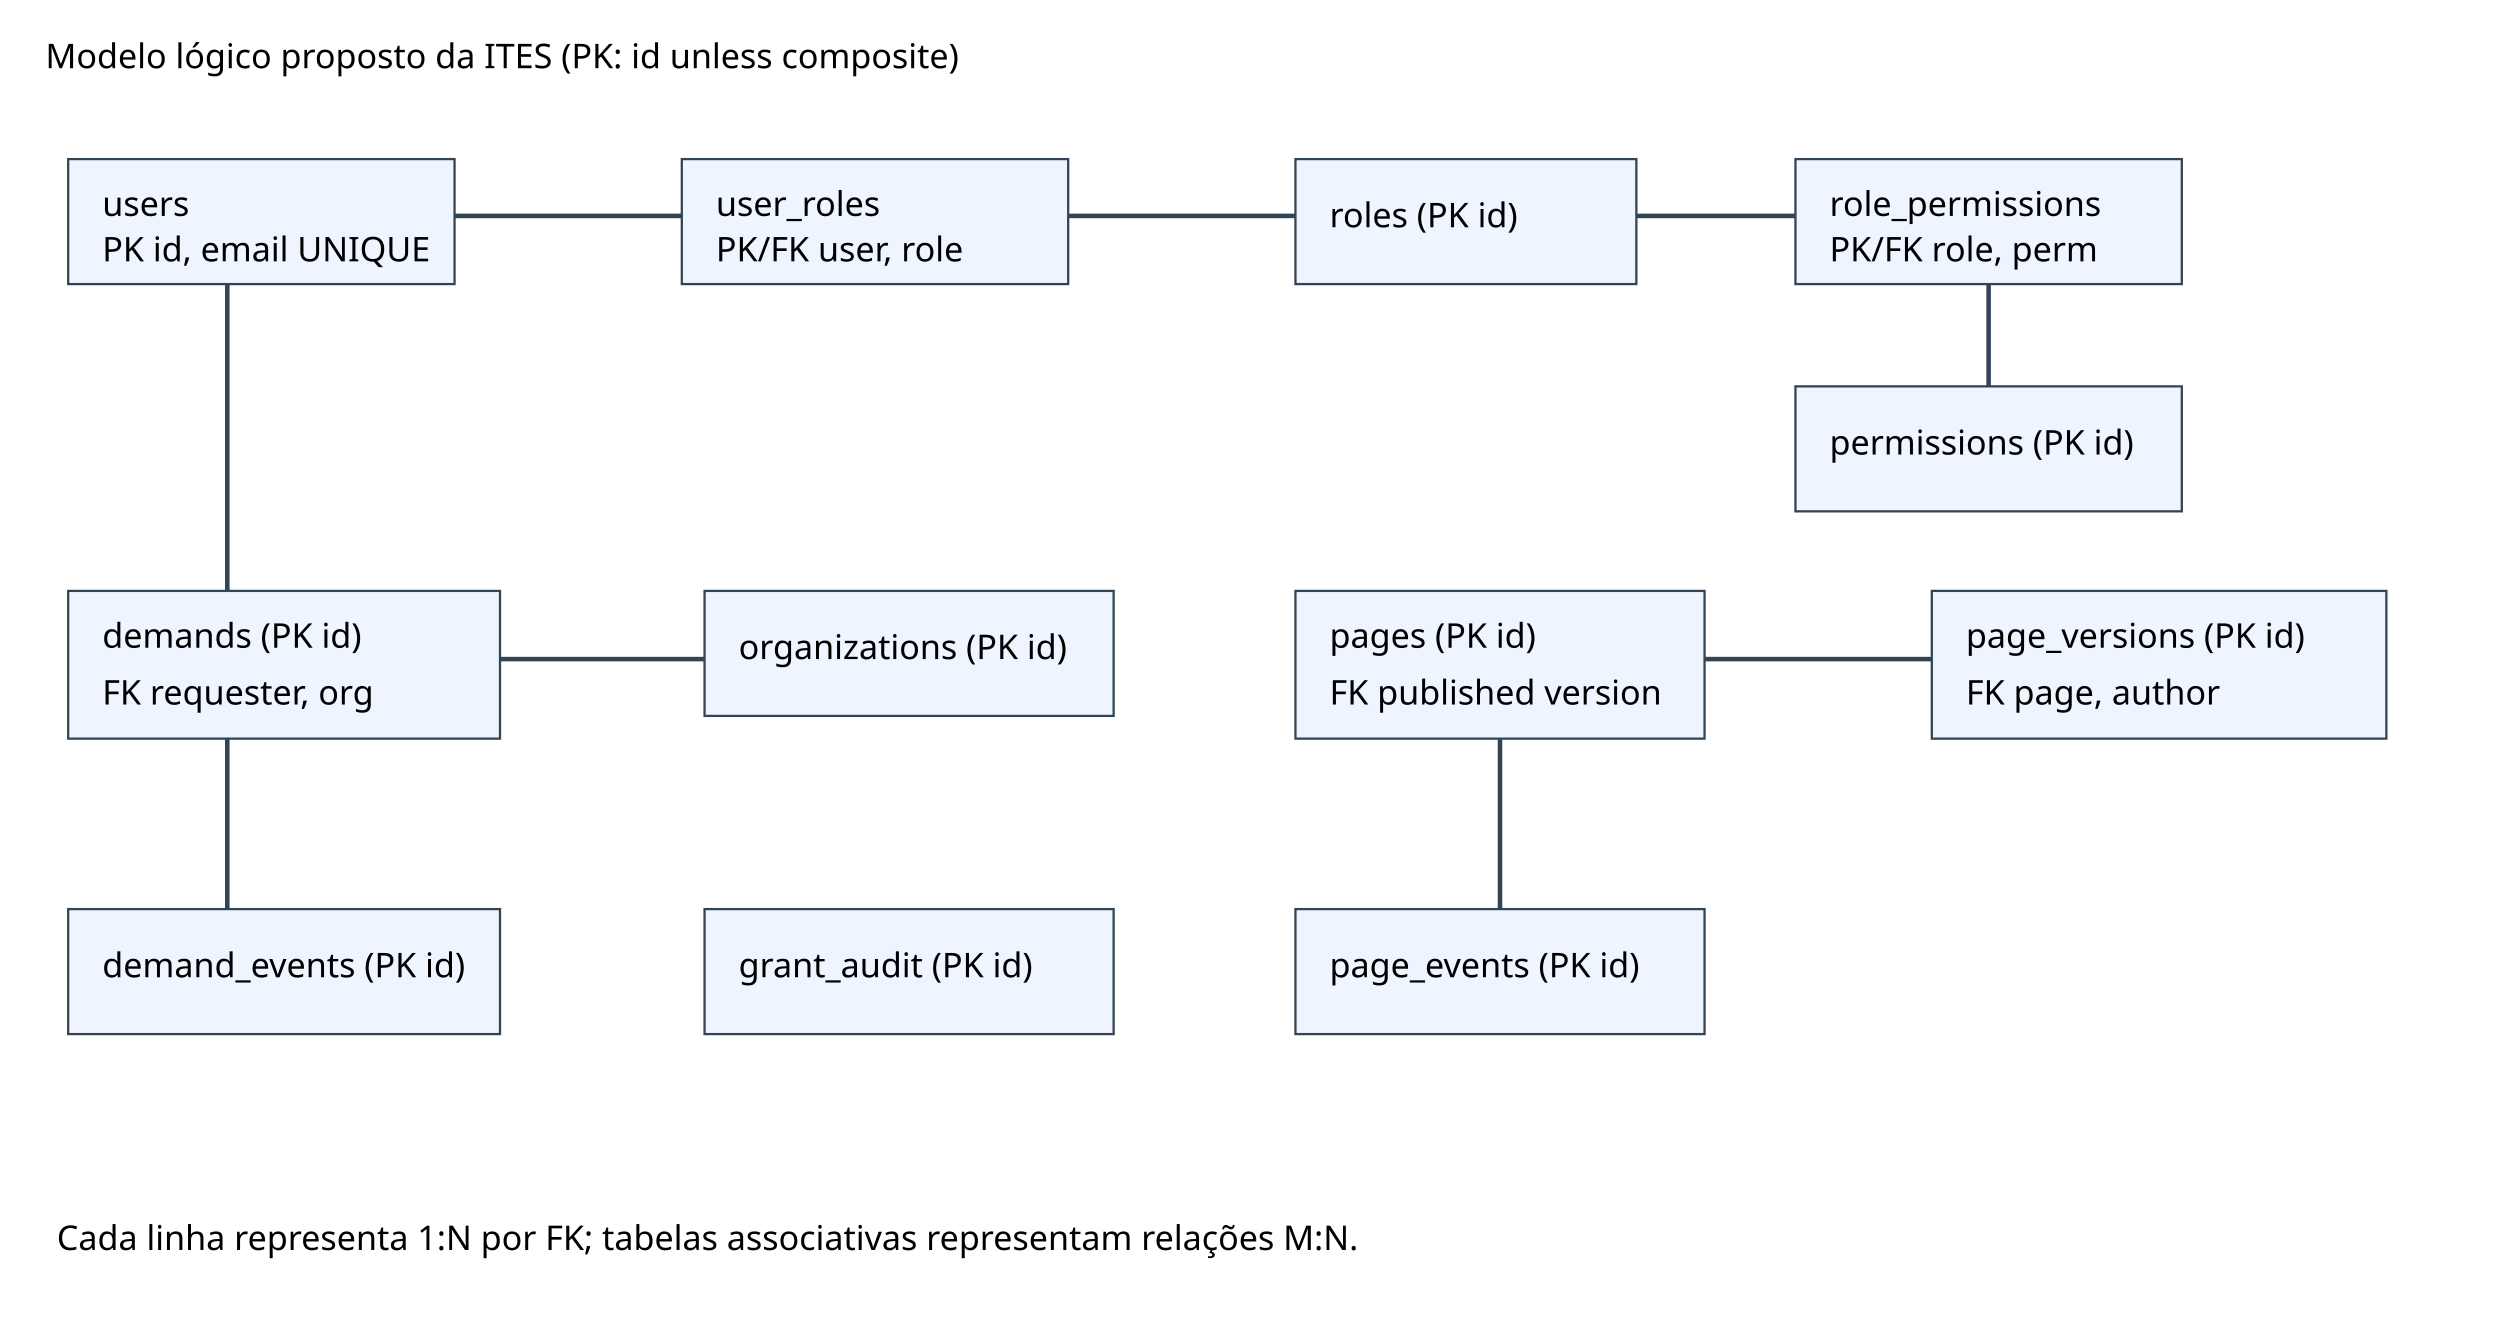
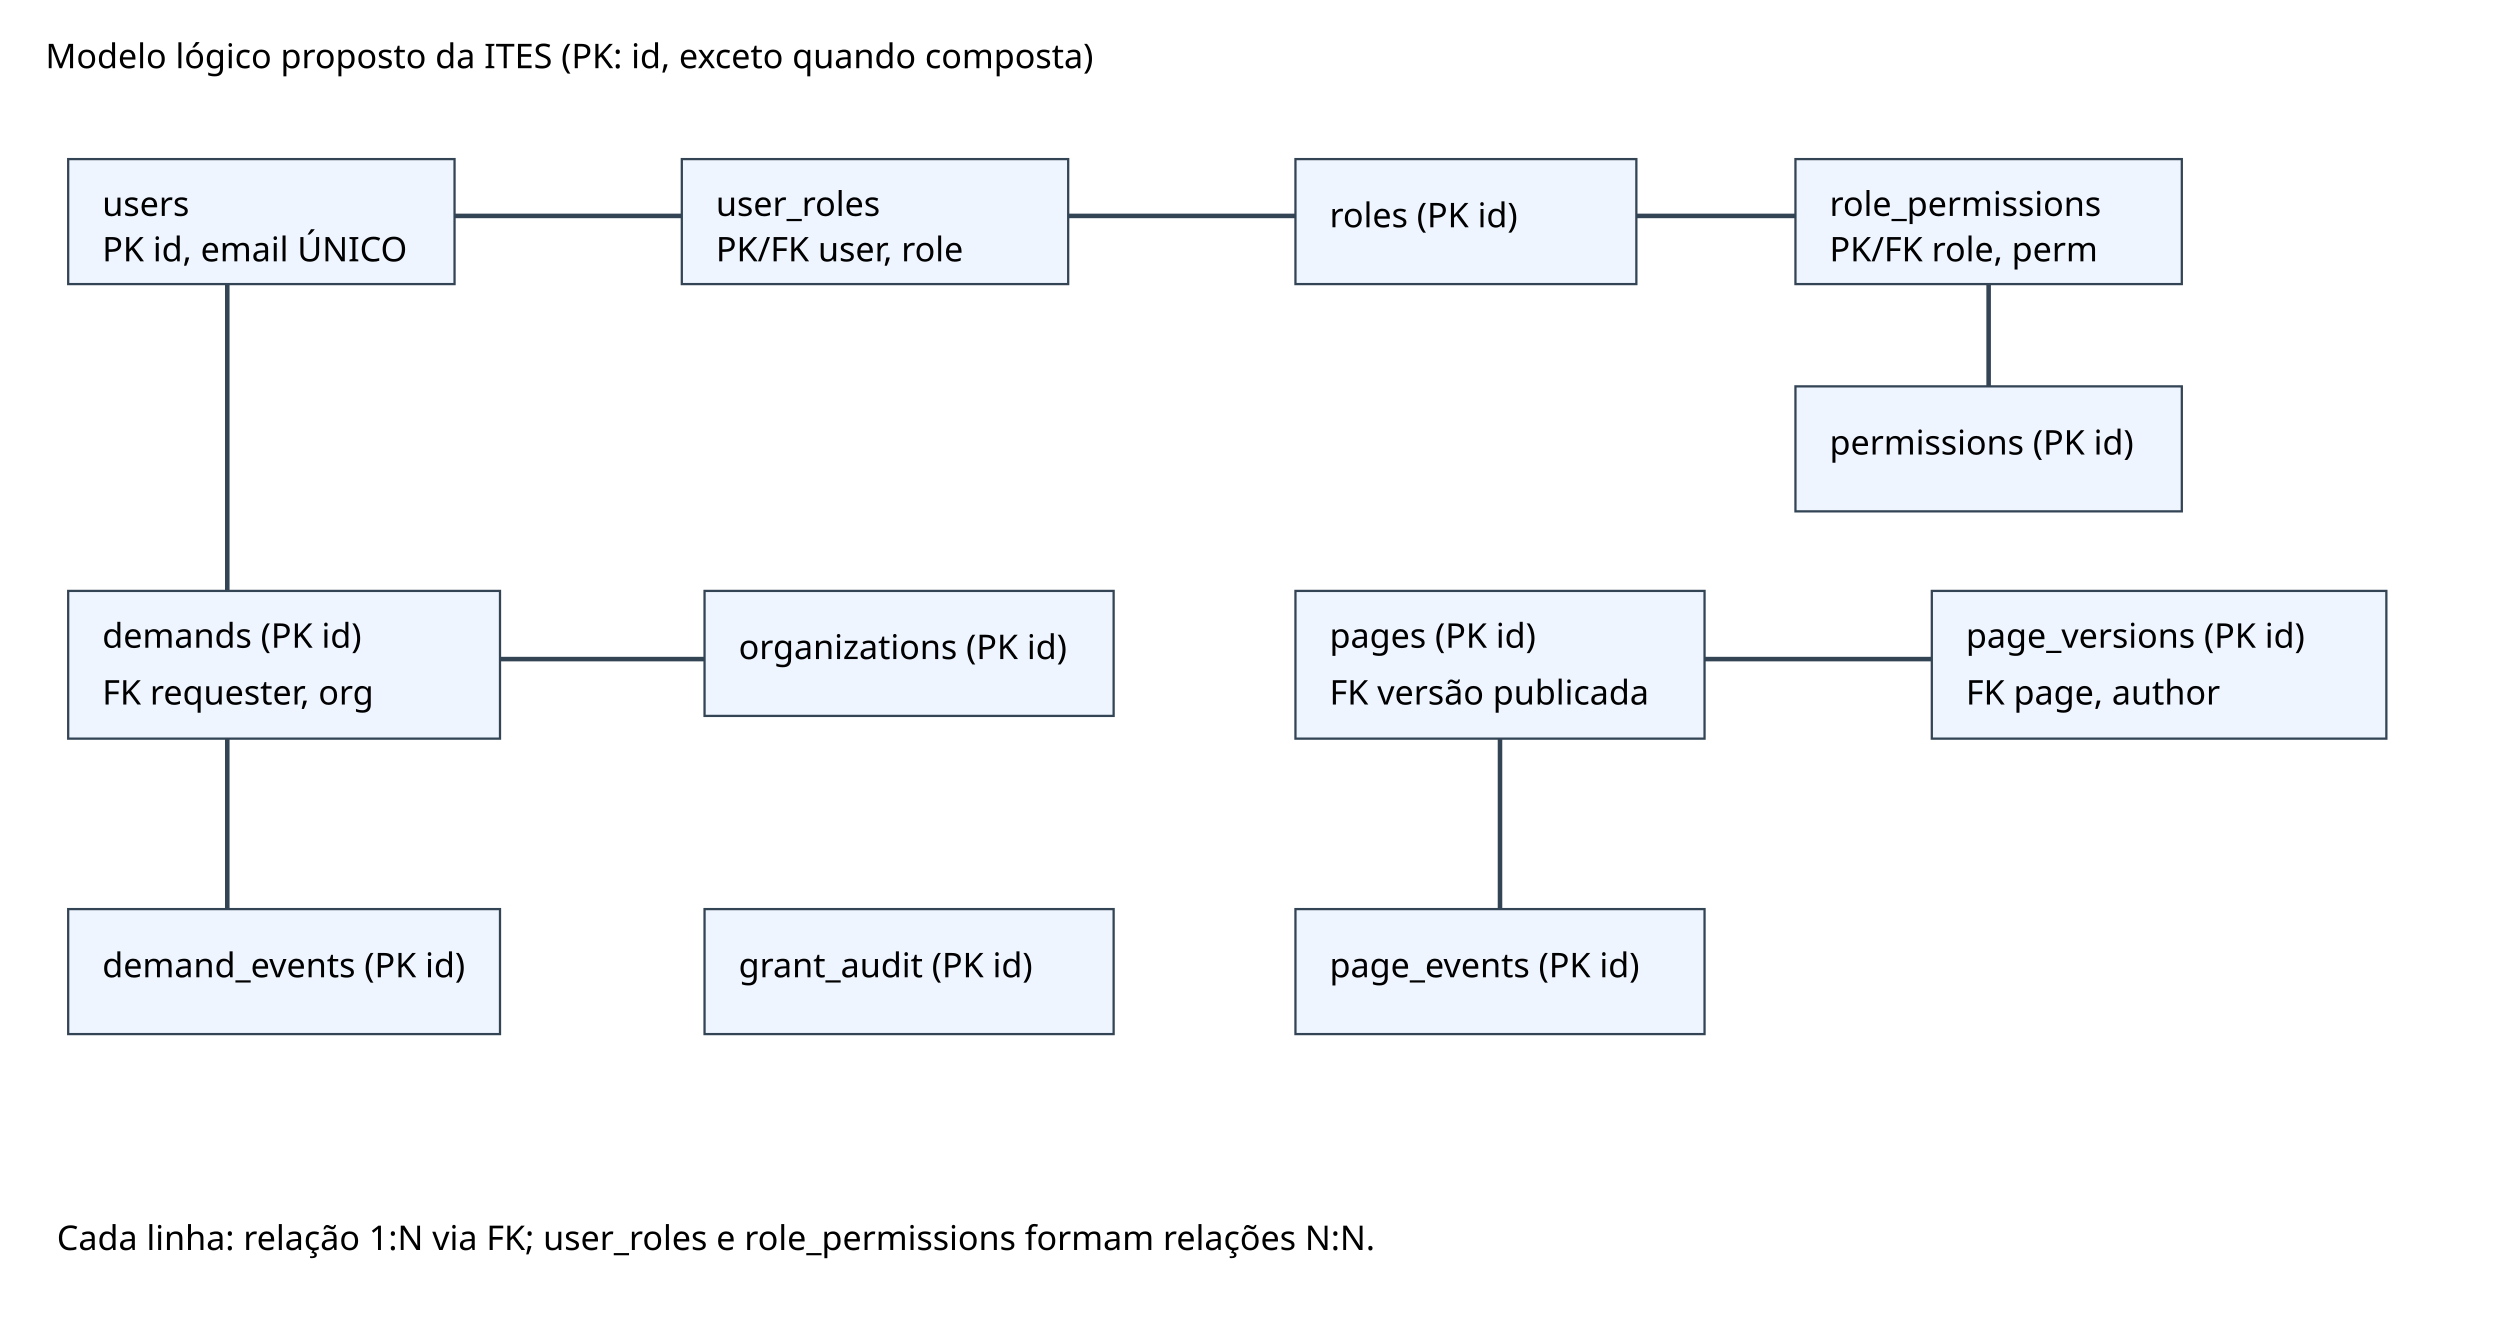
<svg xmlns="http://www.w3.org/2000/svg" width="1100" height="580" viewBox="0 0 1100 580">
  <style>text{font:15px sans-serif}rect{fill:#eef5ff;stroke:#345}line{stroke:#345;stroke-width:2}</style>
-   <text x="20" y="30" font-size="22">Modelo lógico proposto da ITES (PK: id unless composite)</text>
+   <text x="20" y="30" font-size="22">Modelo lógico proposto da ITES (PK: id, exceto quando composta)</text>
  <rect x="30" y="70" width="170" height="55" />
  <text x="45" y="95">users</text>
-   <text x="45" y="115">PK id, email UNIQUE</text>
+   <text x="45" y="115">PK id, email ÚNICO</text>
  <rect x="300" y="70" width="170" height="55" />
  <text x="315" y="95">user_roles</text>
  <text x="315" y="115">PK/FK user, role</text>
  <rect x="570" y="70" width="150" height="55" />
  <text x="585" y="100">roles (PK id)</text>
  <rect x="790" y="70" width="170" height="55" />
  <text x="805" y="95">role_permissions</text>
  <text x="805" y="115">PK/FK role, perm</text>
  <rect x="790" y="170" width="170" height="55" />
  <text x="805" y="200">permissions (PK id)</text>
  <rect x="30" y="260" width="190" height="65" />
  <text x="45" y="285">demands (PK id)</text>
  <text x="45" y="310">FK requester, org</text>
  <rect x="310" y="260" width="180" height="55" />
  <text x="325" y="290">organizations (PK id)</text>
  <rect x="30" y="400" width="190" height="55" />
  <text x="45" y="430">demand_events (PK id)</text>
  <rect x="570" y="260" width="180" height="65" />
  <text x="585" y="285">pages (PK id)</text>
-   <text x="585" y="310">FK published version</text>
+   <text x="585" y="310">FK versão publicada</text>
  <rect x="850" y="260" width="200" height="65" />
  <text x="865" y="285">page_versions (PK id)</text>
  <text x="865" y="310">FK page, author</text>
  <rect x="570" y="400" width="180" height="55" />
  <text x="585" y="430">page_events (PK id)</text>
  <rect x="310" y="400" width="180" height="55" />
  <text x="325" y="430">grant_audit (PK id)</text>
  <line x1="200" y1="95" x2="300" y2="95" />
  <line x1="470" y1="95" x2="570" y2="95" />
  <line x1="720" y1="95" x2="790" y2="95" />
  <line x1="875" y1="125" x2="875" y2="170" />
  <line x1="100" y1="125" x2="100" y2="260" />
  <line x1="220" y1="290" x2="310" y2="290" />
  <line x1="100" y1="325" x2="100" y2="400" />
  <line x1="750" y1="290" x2="850" y2="290" />
  <line x1="660" y1="325" x2="660" y2="400" />
-   <text x="25" y="550">Cada linha representa 1:N por FK; tabelas associativas representam relações M:N.</text>
+   <text x="25" y="550">Cada linha: relação 1:N via FK; user_roles e role_permissions formam relações N:N.</text>
</svg>
